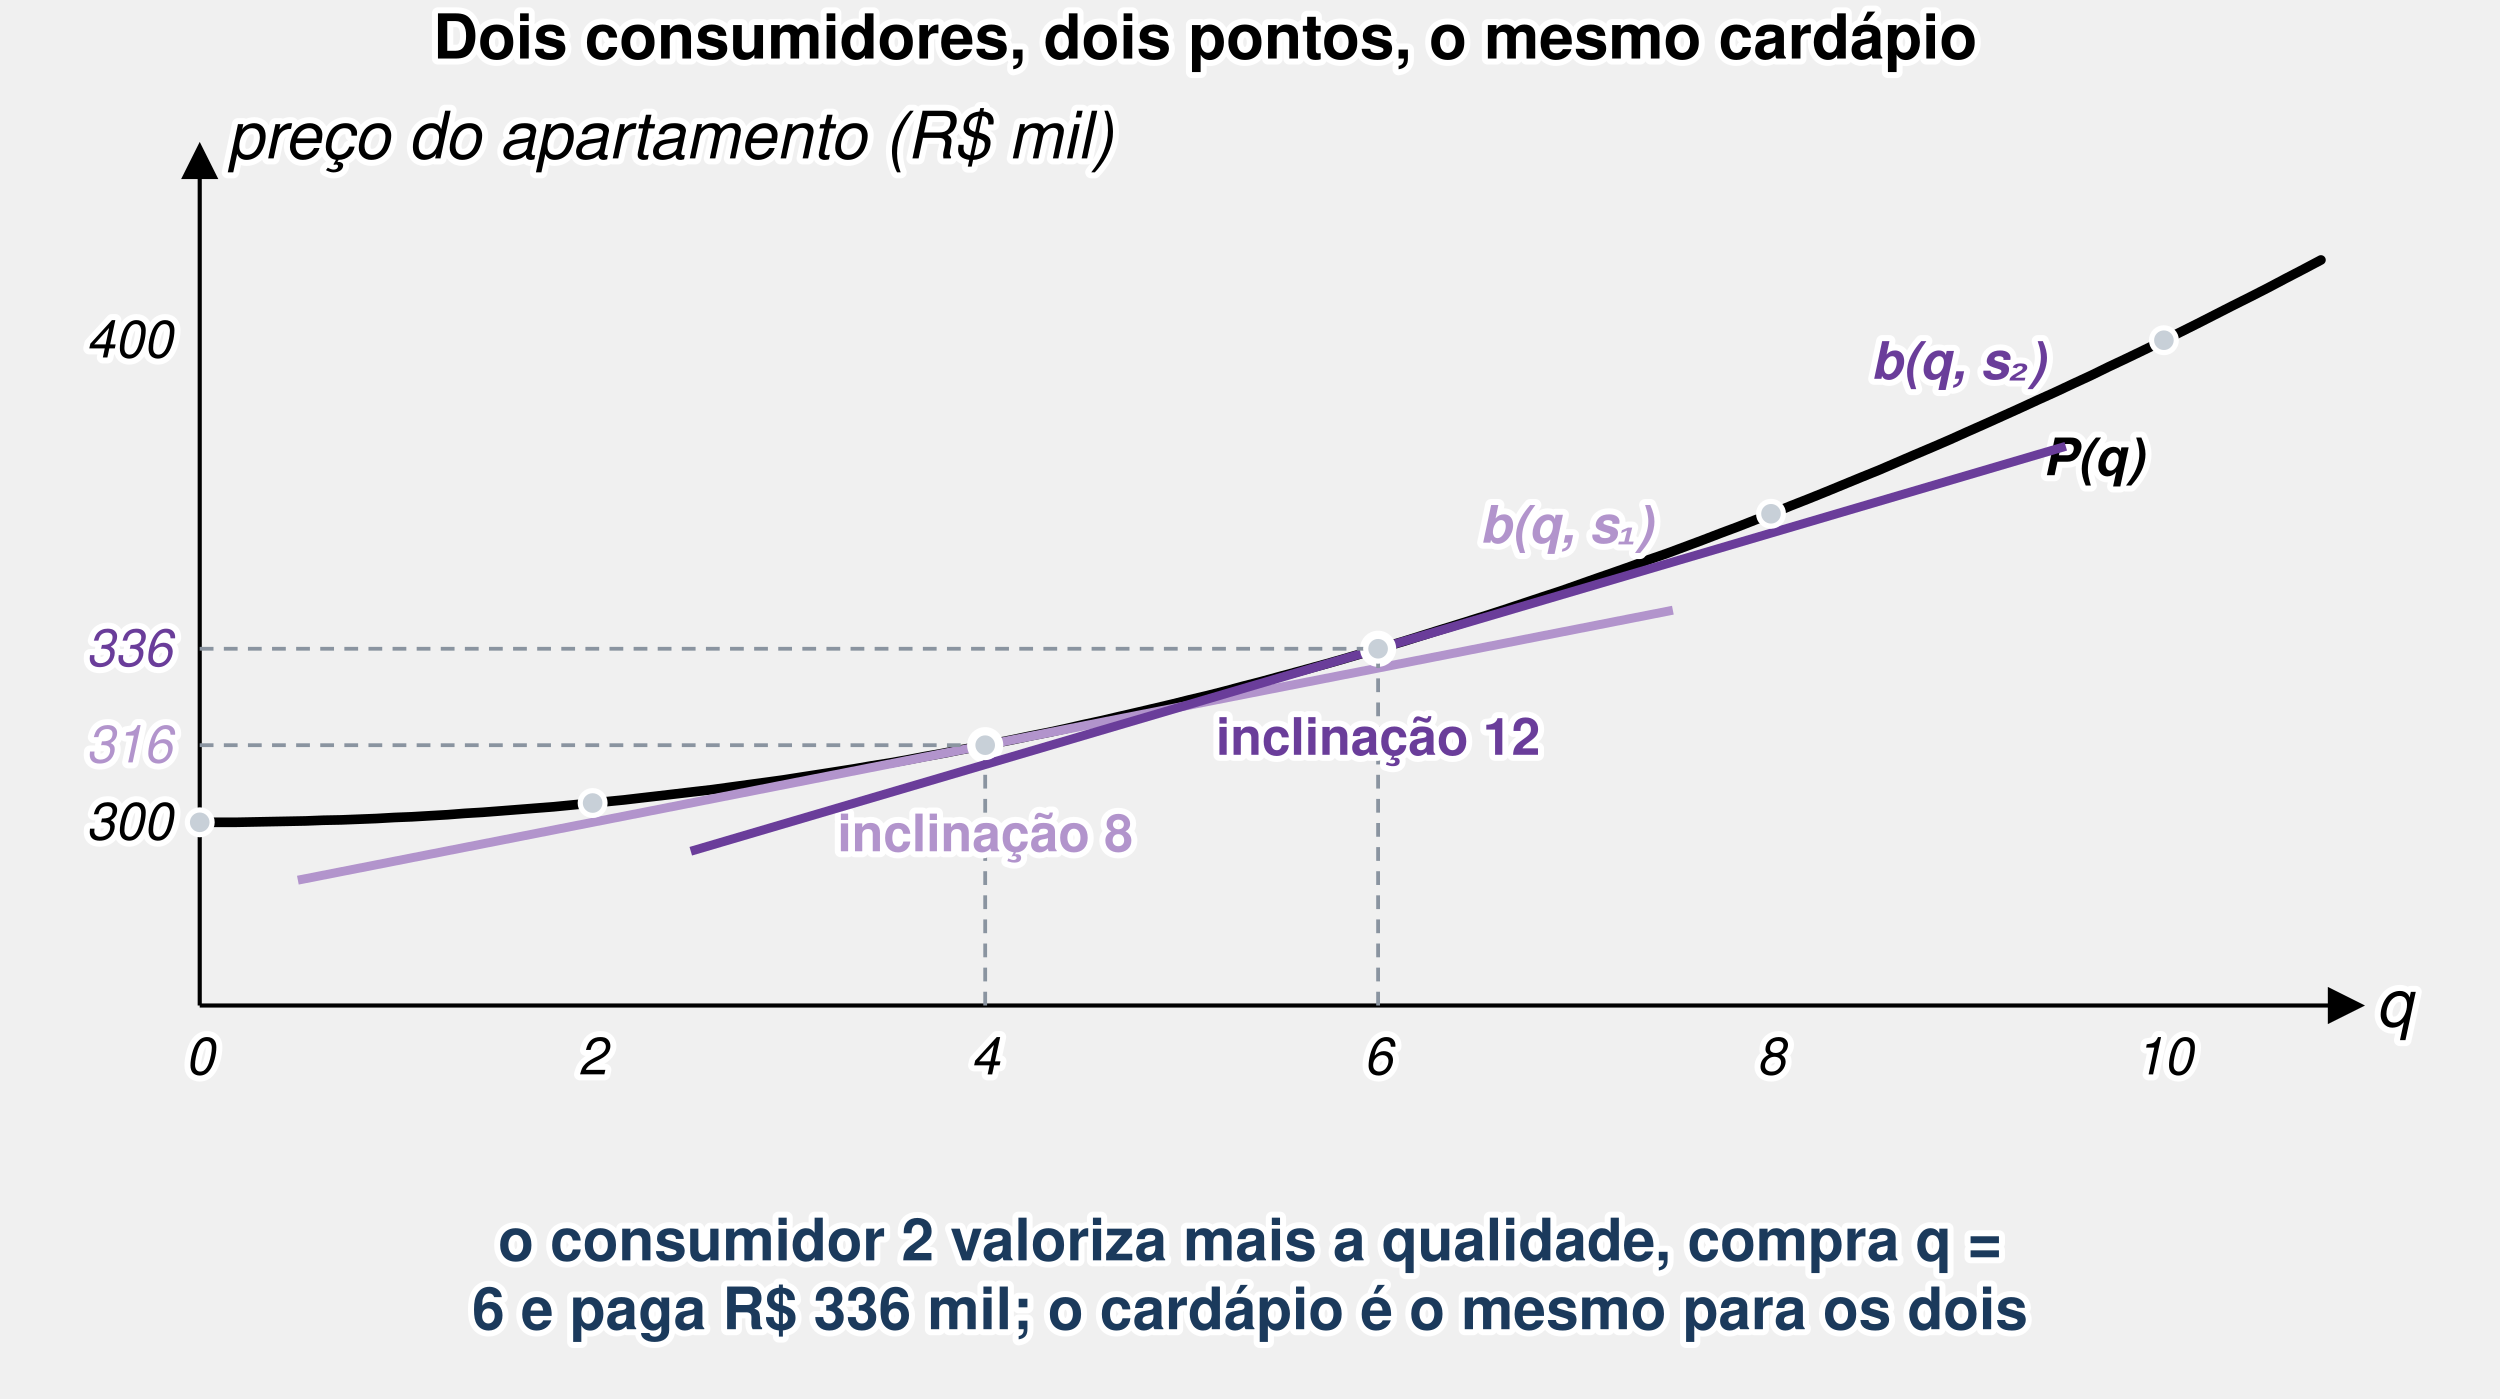
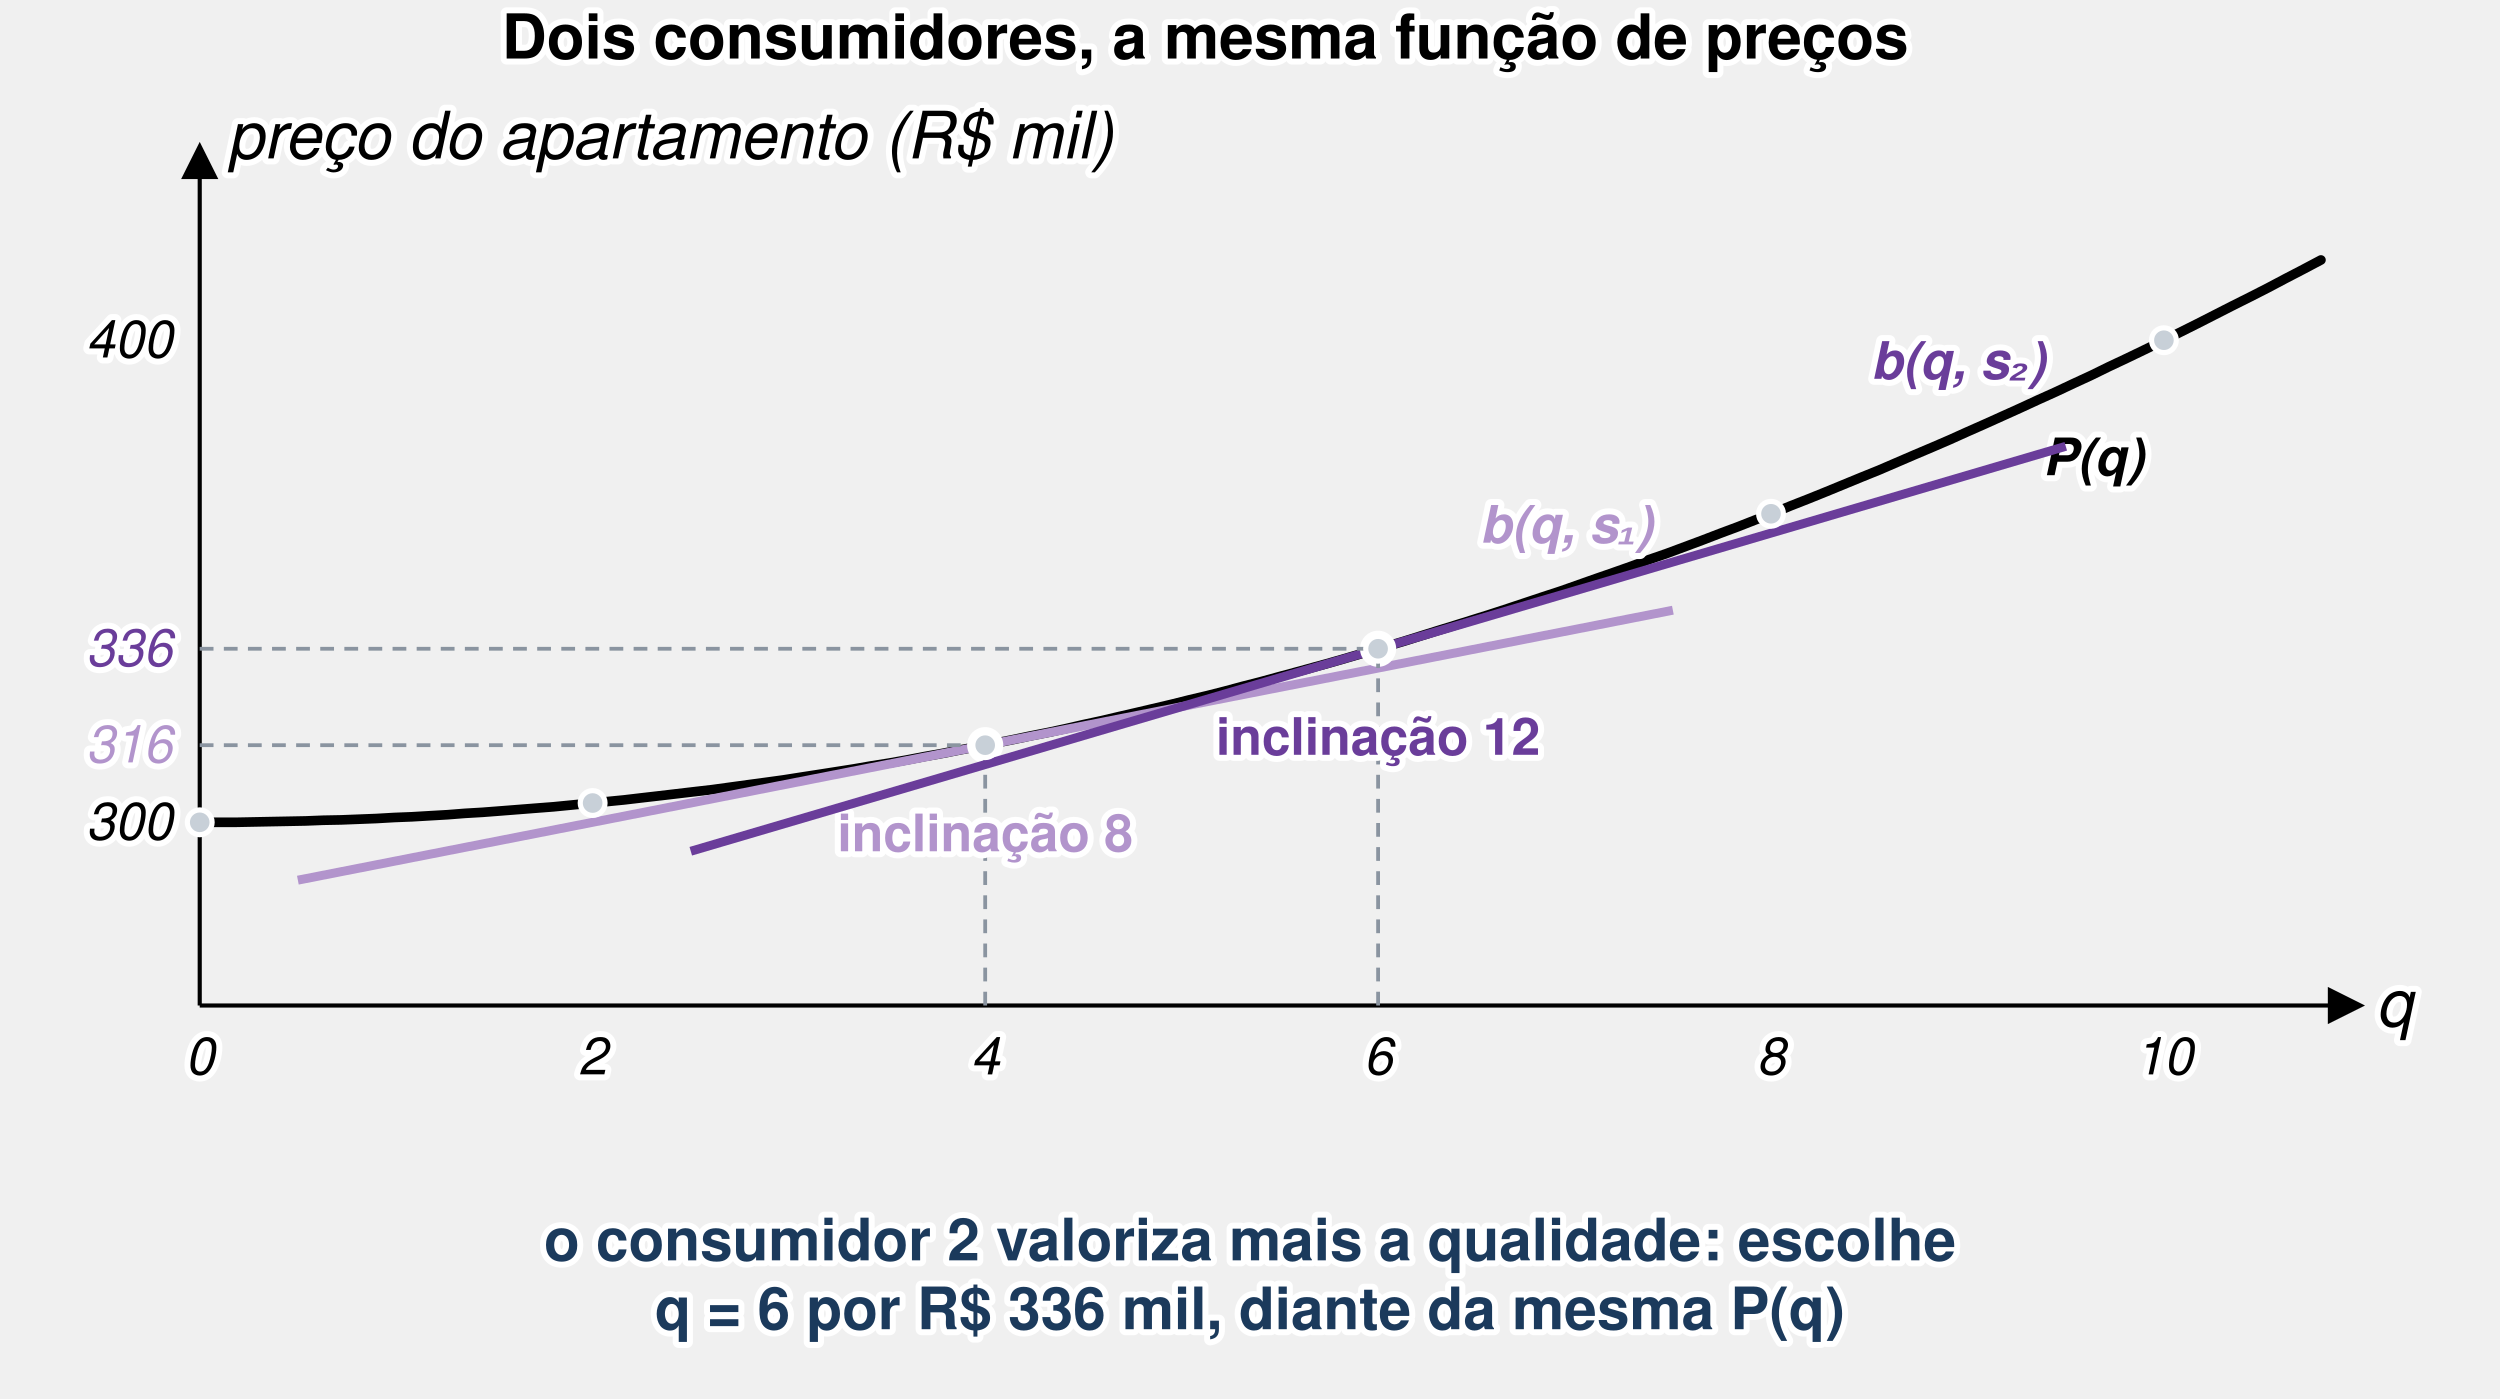
<svg xmlns="http://www.w3.org/2000/svg" width="726" height="406" viewBox="0 0 726 406" role="img" font-family="Source Sans Pro, Helvetica, Arial, sans-serif">
  <defs>
    <marker id="seta" markerWidth="9" markerHeight="9" refX="5" refY="4.5" orient="auto">
      <path d="M0,0 L9,4.5 L0,9 Z" fill="#000000" />
    </marker>
    <marker id="seta-apagada" markerWidth="9" markerHeight="9" refX="5" refY="4.5" orient="auto">
      <path d="M0,0 L9,4.5 L0,9 Z" fill="#c8d0d8" />
    </marker>
    <marker id="seta-dano" markerWidth="9" markerHeight="9" refX="5" refY="4.5" orient="auto">
      <path d="M0,0 L9,4.5 L0,9 Z" fill="#0070C0" />
    </marker>
  </defs>
-   <text x="350.0" y="17.0" font-size="18" fill="#000000" text-anchor="middle" font-weight="600" stroke="#ffffff" stroke-width="3.5" stroke-linejoin="round" paint-order="stroke">Dois consumidores, dois pontos, o mesmo cardápio</text>
+   <text x="350.0" y="17.0" font-size="18" fill="#000000" text-anchor="middle" font-weight="600" stroke="#ffffff" stroke-width="3.5" stroke-linejoin="round" paint-order="stroke">Dois consumidores, a mesma função de preços</text>
  <line x1="58.0" y1="292.0" x2="58.0" y2="46.0" stroke="#000000" stroke-width="1.2" marker-end="url(#seta)" />
  <line x1="58.0" y1="292.0" x2="682.0" y2="292.0" stroke="#000000" stroke-width="1.2" marker-end="url(#seta)" />
  <text x="690.0" y="298.0" font-size="19" fill="#000000" text-anchor="start" font-style="italic" stroke="#ffffff" stroke-width="3.5" stroke-linejoin="round" paint-order="stroke">q</text>
  <text x="66.0" y="46.0" font-size="19" fill="#000000" text-anchor="start" font-style="italic" stroke="#ffffff" stroke-width="3.5" stroke-linejoin="round" paint-order="stroke">preço do apartamento (R$ mil)</text>
  <text x="50.0" y="243.8" font-size="15" fill="#000000" text-anchor="end" font-style="italic" stroke="#ffffff" stroke-width="3.5" stroke-linejoin="round" paint-order="stroke">300</text>
  <text x="50.0" y="103.8" font-size="15" fill="#000000" text-anchor="end" font-style="italic" stroke="#ffffff" stroke-width="3.5" stroke-linejoin="round" paint-order="stroke">400</text>
  <text x="58.0" y="312.0" font-size="15" fill="#000000" text-anchor="middle" font-style="italic" stroke="#ffffff" stroke-width="3.5" stroke-linejoin="round" paint-order="stroke">0</text>
  <text x="172.1" y="312.0" font-size="15" fill="#000000" text-anchor="middle" font-style="italic" stroke="#ffffff" stroke-width="3.5" stroke-linejoin="round" paint-order="stroke">2</text>
  <text x="286.1" y="312.0" font-size="15" fill="#000000" text-anchor="middle" font-style="italic" stroke="#ffffff" stroke-width="3.5" stroke-linejoin="round" paint-order="stroke">4</text>
  <text x="400.2" y="312.0" font-size="15" fill="#000000" text-anchor="middle" font-style="italic" stroke="#ffffff" stroke-width="3.5" stroke-linejoin="round" paint-order="stroke">6</text>
  <text x="514.3" y="312.0" font-size="15" fill="#000000" text-anchor="middle" font-style="italic" stroke="#ffffff" stroke-width="3.5" stroke-linejoin="round" paint-order="stroke">8</text>
  <text x="628.4" y="312.0" font-size="15" fill="#000000" text-anchor="middle" font-style="italic" stroke="#ffffff" stroke-width="3.5" stroke-linejoin="round" paint-order="stroke">10</text>
  <path d="M 58.0 238.8 L 63.1 238.8 L 68.3 238.8 L 73.4 238.7 L 78.5 238.6 L 83.7 238.5 L 88.8 238.4 L 93.9 238.2 L 99.1 238.1 L 104.2 237.9 L 109.3 237.7 L 114.5 237.4 L 119.6 237.2 L 124.7 236.9 L 129.9 236.6 L 135.0 236.2 L 140.1 235.9 L 145.3 235.5 L 150.4 235.1 L 155.5 234.7 L 160.7 234.3 L 165.8 233.8 L 170.9 233.3 L 176.1 232.8 L 181.2 232.3 L 186.3 231.7 L 191.5 231.1 L 196.6 230.5 L 201.7 229.9 L 206.9 229.3 L 212.0 228.6 L 217.1 227.9 L 222.3 227.2 L 227.4 226.5 L 232.5 225.7 L 237.7 224.9 L 242.8 224.1 L 247.9 223.3 L 253.1 222.4 L 258.2 221.6 L 263.3 220.7 L 268.5 219.7 L 273.6 218.8 L 278.7 217.8 L 283.9 216.8 L 289.0 215.8 L 294.1 214.8 L 299.3 213.7 L 304.4 212.7 L 309.5 211.6 L 314.7 210.4 L 319.8 209.3 L 324.9 208.1 L 330.1 206.9 L 335.2 205.7 L 340.3 204.5 L 345.5 203.2 L 350.6 202.0 L 355.7 200.7 L 360.9 199.3 L 366.0 198.0 L 371.1 196.6 L 376.3 195.2 L 381.4 193.8 L 386.5 192.4 L 391.7 190.9 L 396.8 189.4 L 401.9 187.9 L 407.1 186.4 L 412.2 184.8 L 417.3 183.2 L 422.5 181.6 L 427.6 180.0 L 432.7 178.4 L 437.9 176.7 L 443.0 175.0 L 448.1 173.3 L 453.3 171.6 L 458.4 169.8 L 463.5 168.0 L 468.7 166.2 L 473.8 164.4 L 478.9 162.5 L 484.1 160.7 L 489.2 158.8 L 494.3 156.9 L 499.5 154.9 L 504.6 153.0 L 509.7 151.0 L 514.9 149.0 L 520.0 146.9 L 525.1 144.9 L 530.3 142.8 L 535.4 140.7 L 540.5 138.6 L 545.7 136.5 L 550.8 134.3 L 555.9 132.1 L 561.1 129.9 L 566.2 127.7 L 571.3 125.4 L 576.5 123.1 L 581.6 120.8 L 586.7 118.5 L 591.9 116.1 L 597.0 113.8 L 602.1 111.4 L 607.3 109.0 L 612.4 106.5 L 617.5 104.1 L 622.7 101.6 L 627.8 99.1 L 632.9 96.6 L 638.1 94.0 L 643.2 91.4 L 648.3 88.8 L 653.5 86.2 L 658.6 83.6 L 663.7 80.9 L 668.9 78.2 L 674.0 75.5" fill="none" stroke="#000000" stroke-width="2.8" stroke-linecap="round" />
  <text x="622.7" y="138.0" font-size="15" fill="#000000" text-anchor="end" font-style="italic" font-weight="600" stroke="#ffffff" stroke-width="3.5" stroke-linejoin="round" paint-order="stroke">P(q)</text>
  <line x1="86.5" y1="255.6" x2="485.8" y2="177.2" stroke="#B294CC" stroke-width="2.6" />
  <circle cx="286.1" cy="216.4" r="4.5" fill="#B294CC" stroke="#ffffff" stroke-width="1.5" />
  <line x1="58.0" y1="216.4" x2="286.1" y2="216.4" stroke="#8a94a0" stroke-width="1.1" stroke-dasharray="4 3" />
  <line x1="286.1" y1="292.0" x2="286.1" y2="216.4" stroke="#8a94a0" stroke-width="1.1" stroke-dasharray="4 3" />
  <text x="50.0" y="221.4" font-size="15" fill="#B294CC" text-anchor="end" font-style="italic" stroke="#ffffff" stroke-width="3.5" stroke-linejoin="round" paint-order="stroke">316</text>
  <text x="480.1" y="157.6" font-size="15" fill="#B294CC" text-anchor="end" font-style="italic" font-weight="600" stroke="#ffffff" stroke-width="3.5" stroke-linejoin="round" paint-order="stroke">b(q, s₁)</text>
  <text x="286.1" y="247.2" font-size="15" fill="#B294CC" text-anchor="middle" font-weight="600" stroke="#ffffff" stroke-width="3.5" stroke-linejoin="round" paint-order="stroke">inclinação 8</text>
  <line x1="200.6" y1="247.2" x2="599.9" y2="129.6" stroke="#6A3D9A" stroke-width="2.6" />
  <circle cx="400.2" cy="188.4" r="4.5" fill="#6A3D9A" stroke="#ffffff" stroke-width="1.5" />
  <line x1="58.0" y1="188.4" x2="400.2" y2="188.4" stroke="#8a94a0" stroke-width="1.1" stroke-dasharray="4 3" />
  <line x1="400.2" y1="292.0" x2="400.2" y2="188.4" stroke="#8a94a0" stroke-width="1.1" stroke-dasharray="4 3" />
  <text x="50.0" y="193.4" font-size="15" fill="#6A3D9A" text-anchor="end" font-style="italic" stroke="#ffffff" stroke-width="3.5" stroke-linejoin="round" paint-order="stroke">336</text>
  <text x="594.1" y="110.0" font-size="15" fill="#6A3D9A" text-anchor="end" font-style="italic" font-weight="600" stroke="#ffffff" stroke-width="3.5" stroke-linejoin="round" paint-order="stroke">b(q, s₂)</text>
  <text x="400.2" y="219.2" font-size="15" fill="#6A3D9A" text-anchor="middle" font-weight="600" stroke="#ffffff" stroke-width="3.5" stroke-linejoin="round" paint-order="stroke">inclinação 12</text>
  <circle cx="58.0" cy="238.8" r="3.6" fill="#c8d0d8" stroke="#ffffff" stroke-width="1.5" />
  <circle cx="172.1" cy="233.2" r="3.6" fill="#c8d0d8" stroke="#ffffff" stroke-width="1.5" />
  <circle cx="286.1" cy="216.4" r="3.6" fill="#c8d0d8" stroke="#ffffff" stroke-width="1.5" />
  <circle cx="400.2" cy="188.4" r="3.6" fill="#c8d0d8" stroke="#ffffff" stroke-width="1.5" />
  <circle cx="514.3" cy="149.2" r="3.6" fill="#c8d0d8" stroke="#ffffff" stroke-width="1.5" />
  <circle cx="628.4" cy="98.8" r="3.6" fill="#c8d0d8" stroke="#ffffff" stroke-width="1.5" />
-   <text x="363.0" y="366.0" font-size="17" fill="#1b3a5c" text-anchor="middle" font-weight="600" stroke="#ffffff" stroke-width="3.5" stroke-linejoin="round" paint-order="stroke">o consumidor 2 valoriza mais a qualidade, compra q =</text>
-   <text x="363.0" y="386.0" font-size="17" fill="#1b3a5c" text-anchor="middle" font-weight="600" stroke="#ffffff" stroke-width="3.5" stroke-linejoin="round" paint-order="stroke">6 e paga R$ 336 mil; o cardápio é o mesmo para os dois</text>
+   <text x="363.0" y="366.0" font-size="17" fill="#1b3a5c" text-anchor="middle" font-weight="600" stroke="#ffffff" stroke-width="3.5" stroke-linejoin="round" paint-order="stroke">o consumidor 2 valoriza mais a qualidade: escolhe</text>
+   <text x="363.0" y="386.0" font-size="17" fill="#1b3a5c" text-anchor="middle" font-weight="600" stroke="#ffffff" stroke-width="3.5" stroke-linejoin="round" paint-order="stroke">q = 6 por R$ 336 mil, diante da mesma P(q)</text>
</svg>
